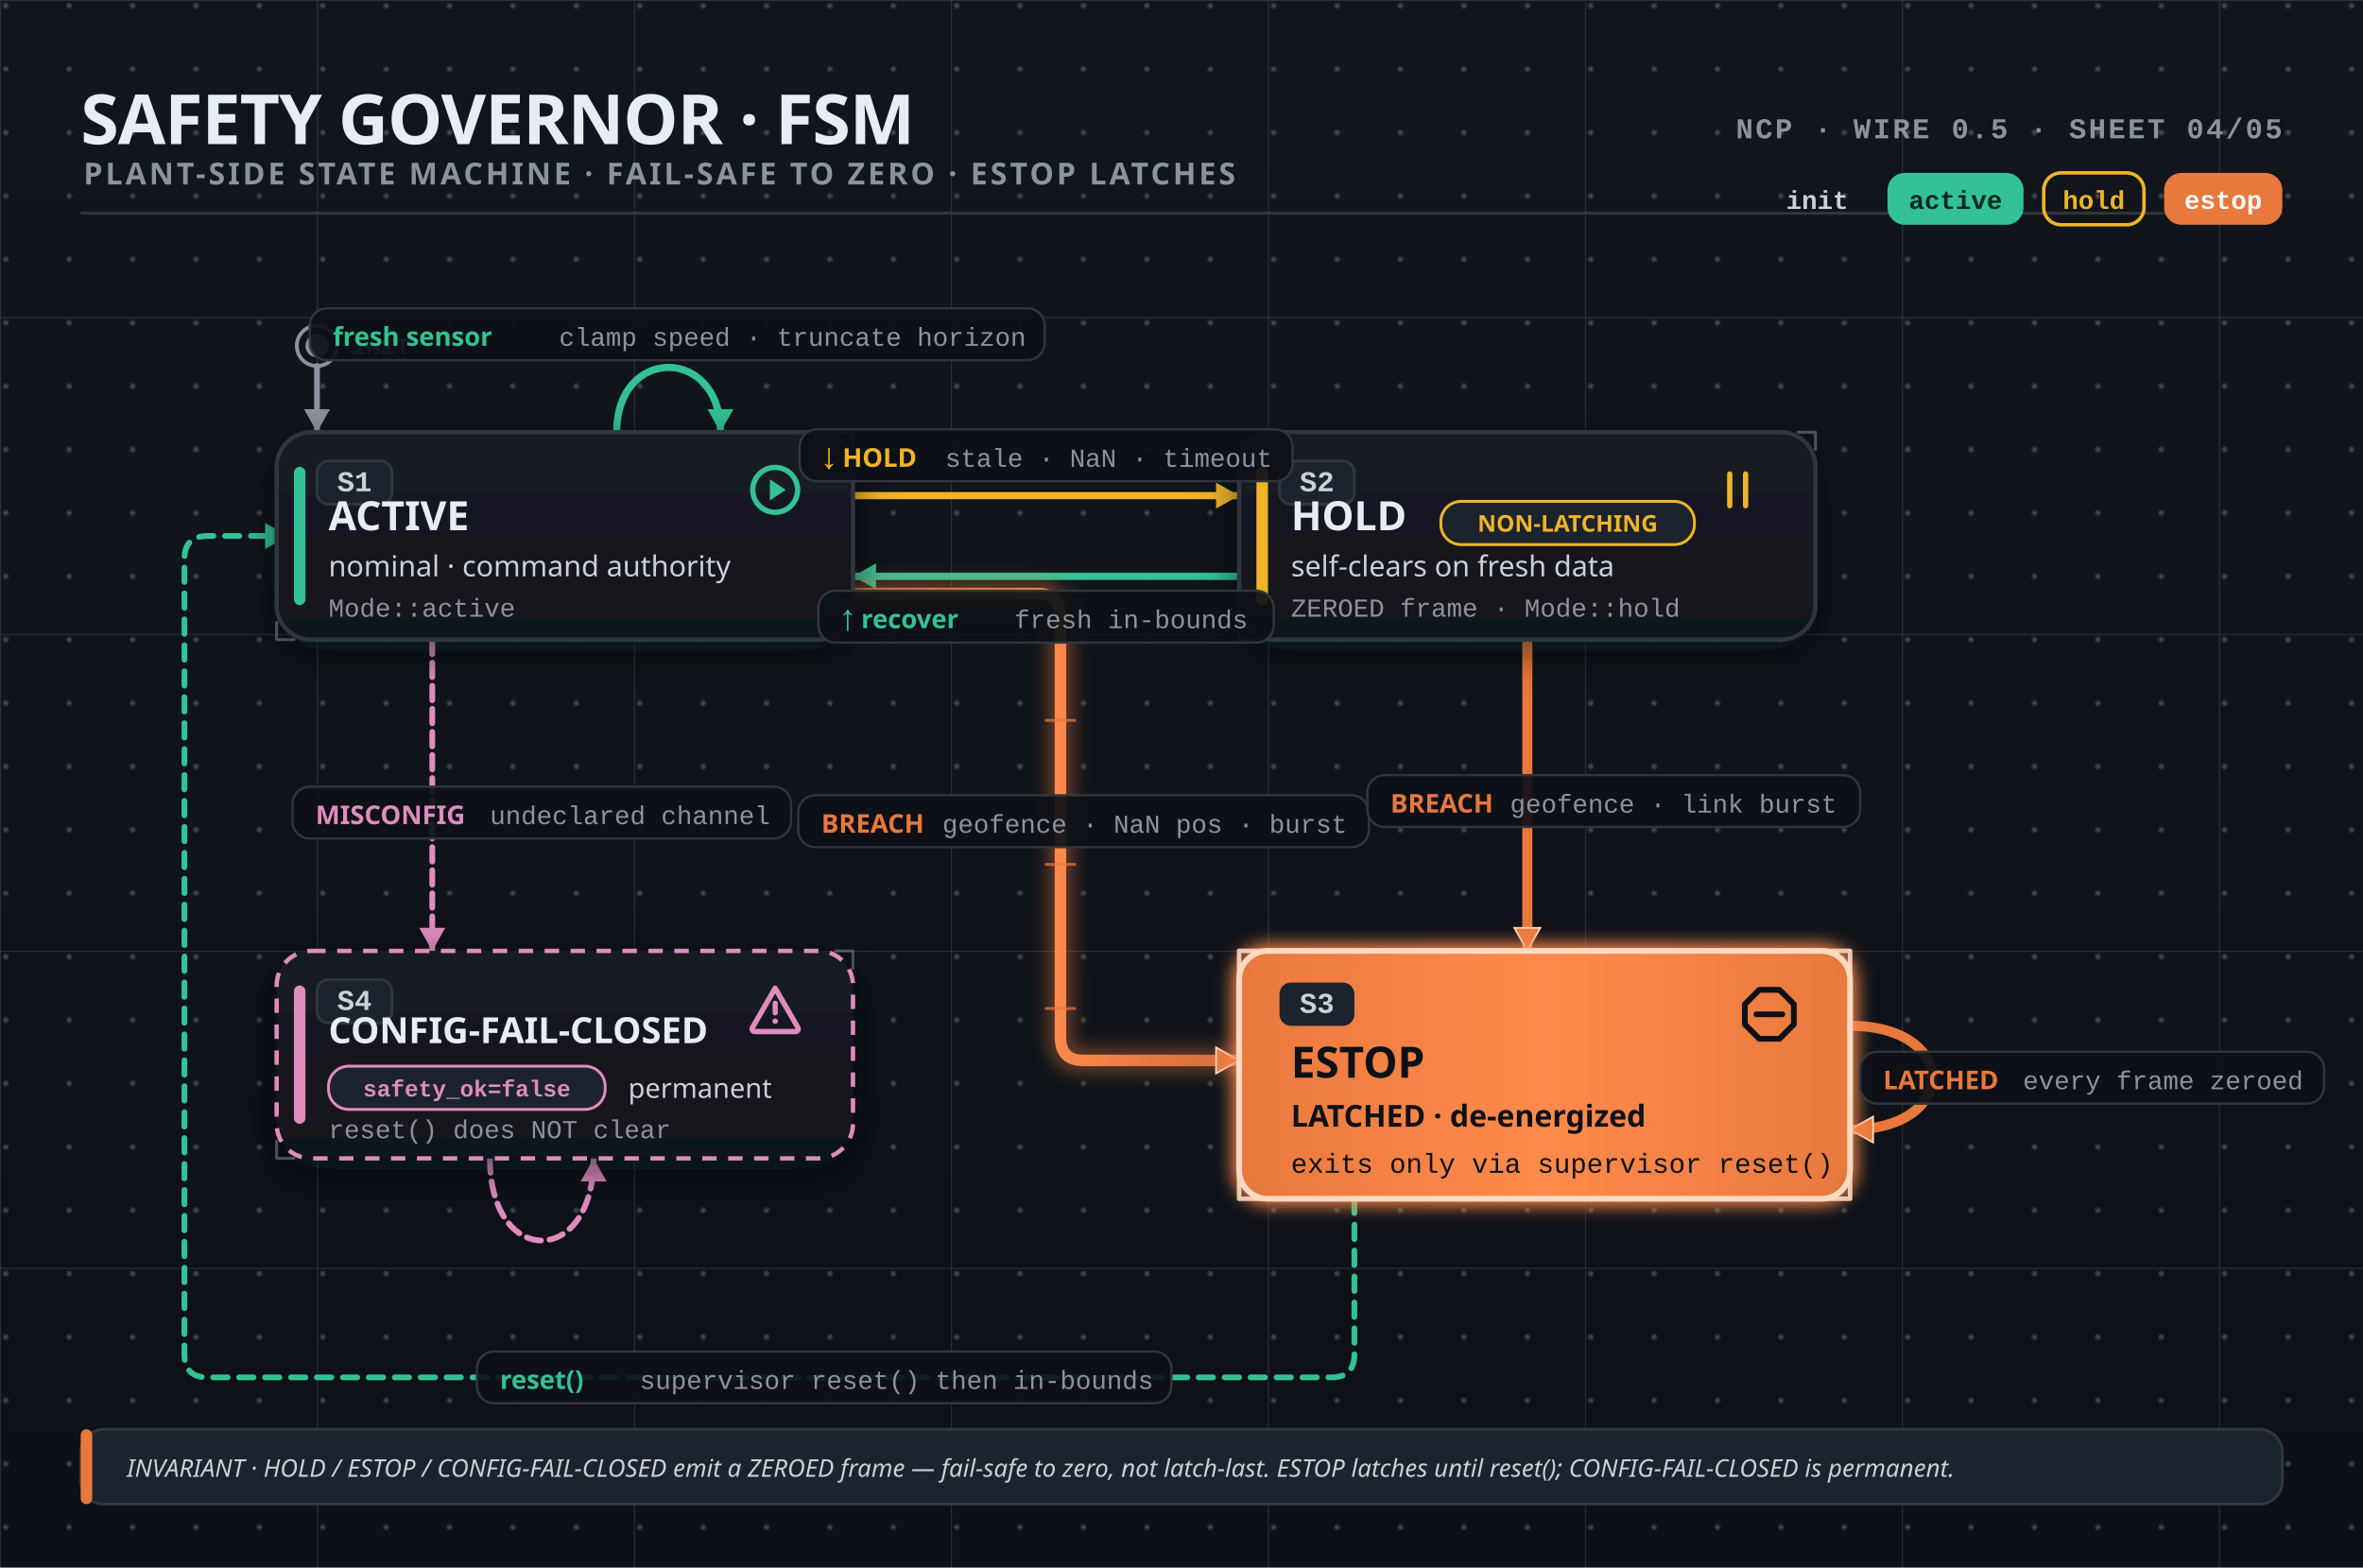
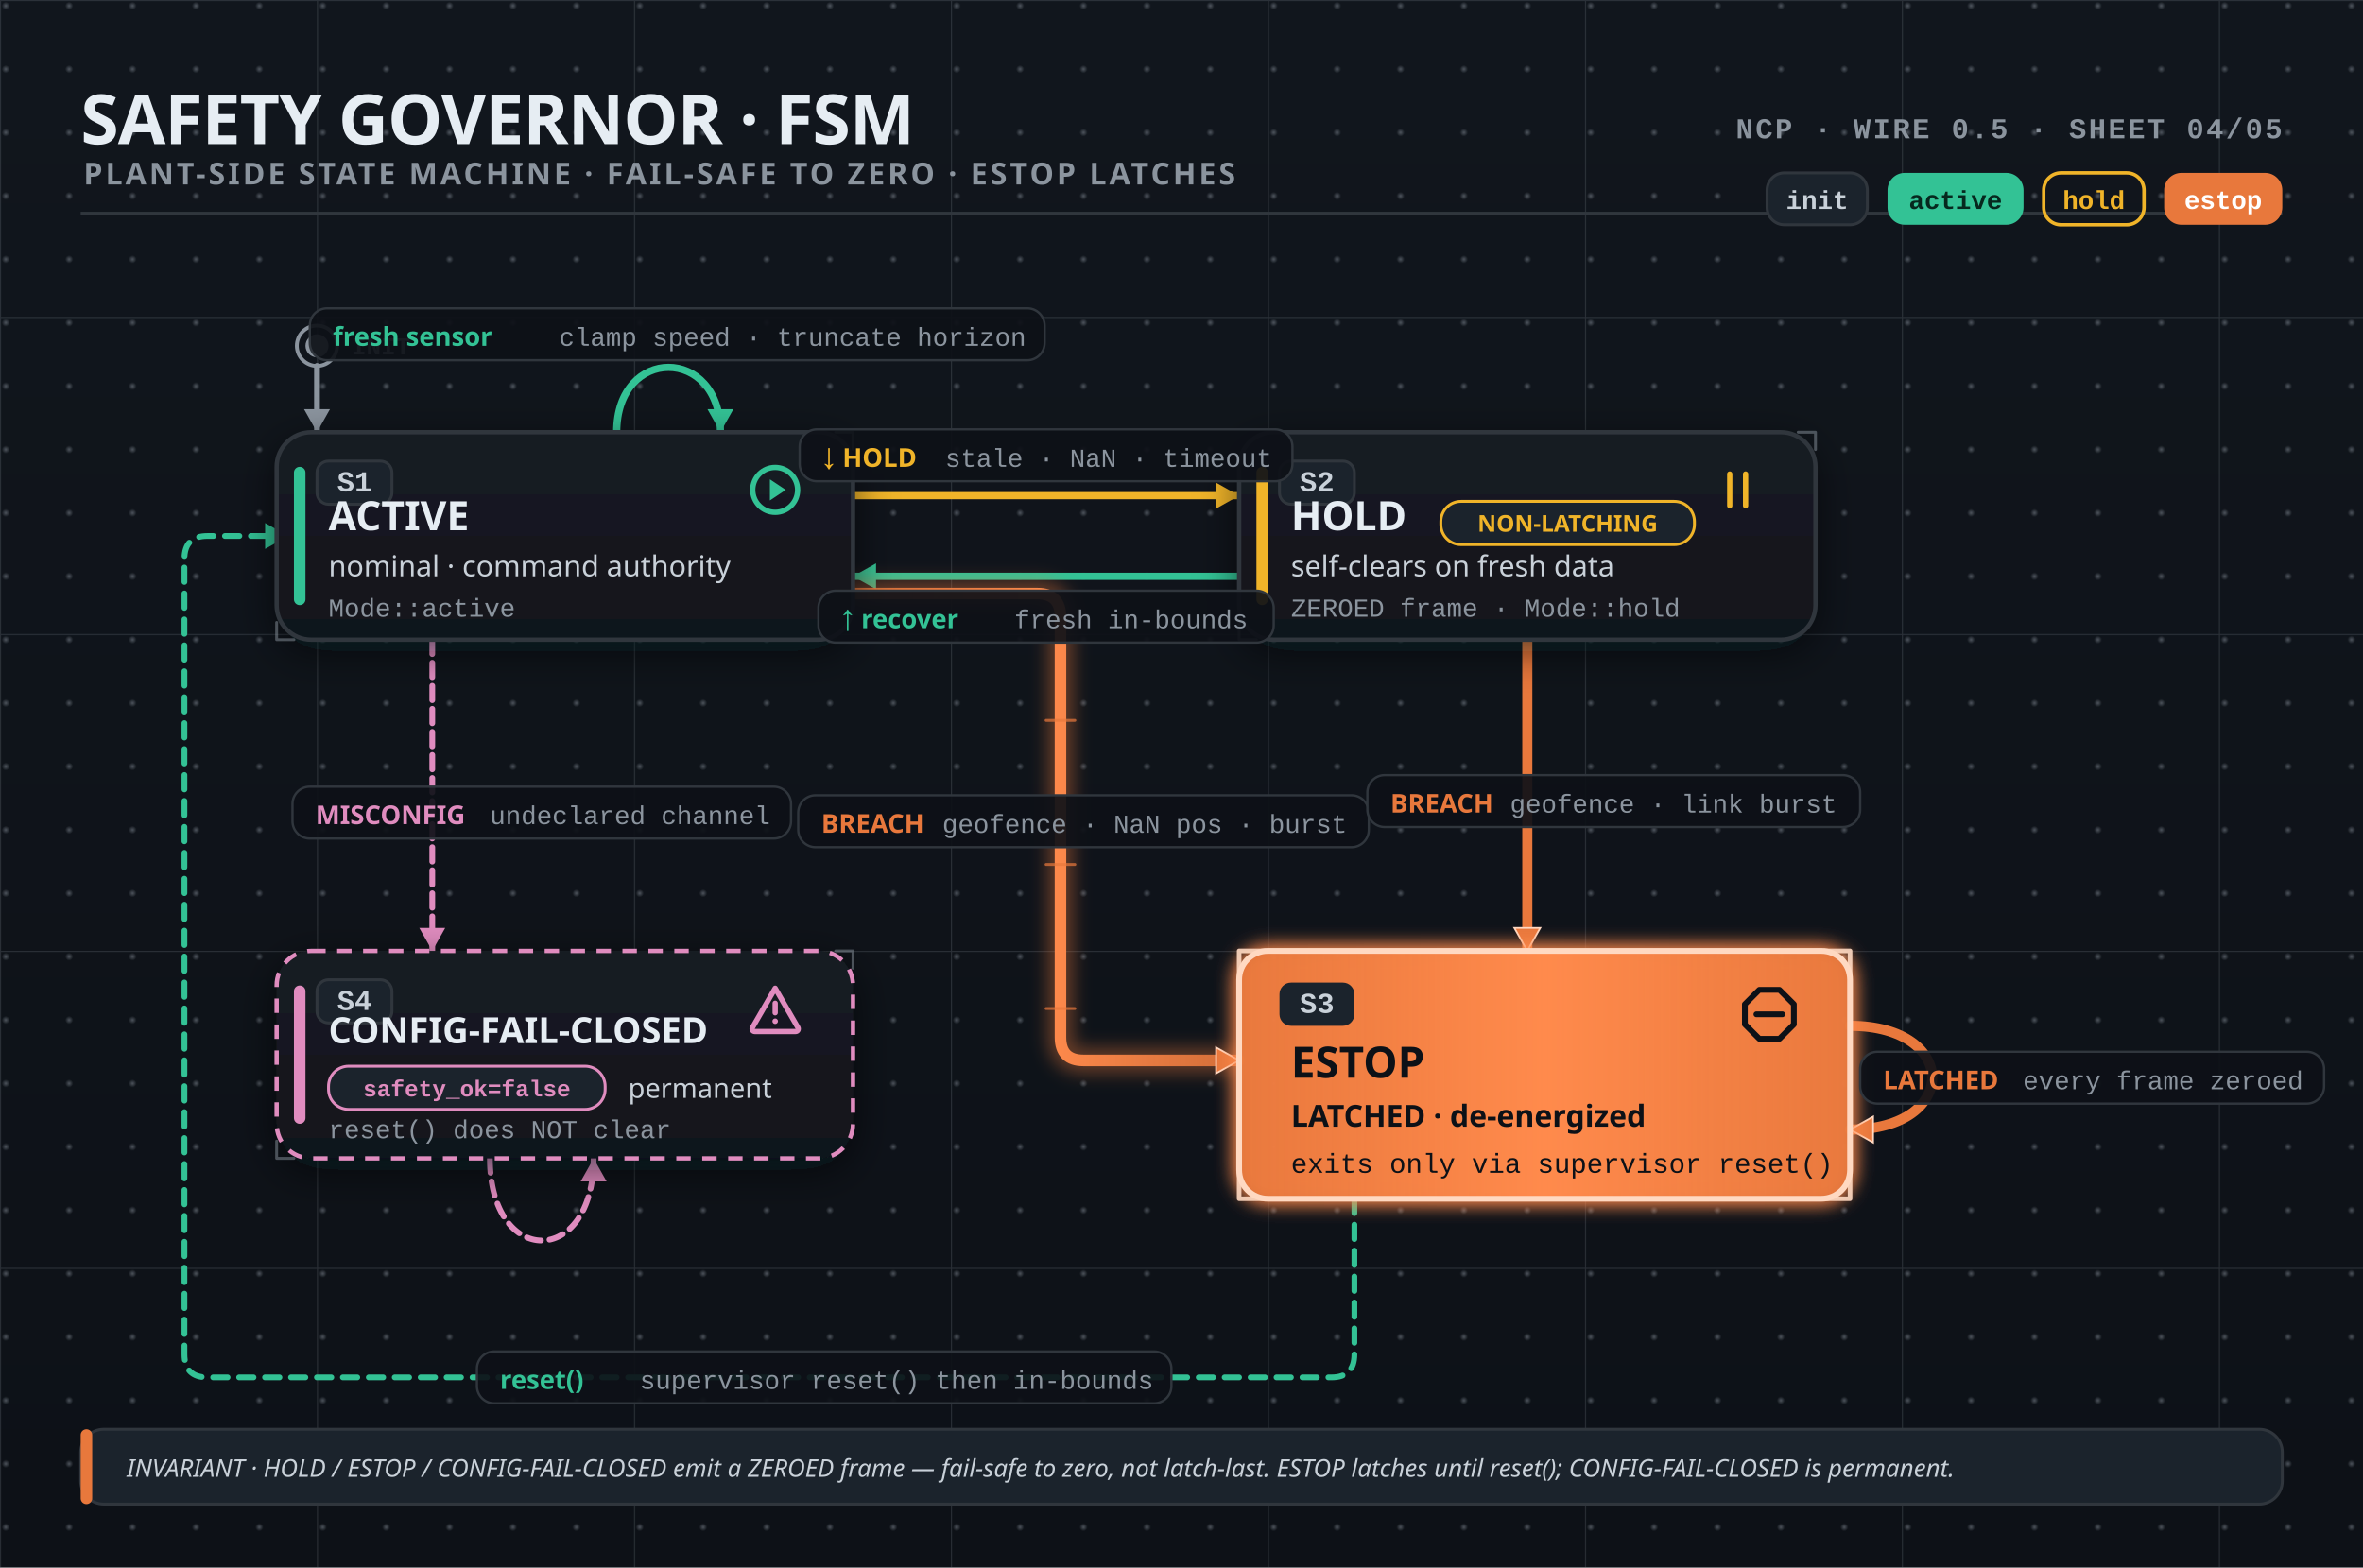
<svg xmlns="http://www.w3.org/2000/svg" width="820" height="544" viewBox="0 0 820 544" font-family="-apple-system, BlinkMacSystemFont, 'Segoe UI', 'Noto Sans', Helvetica, Arial, sans-serif" role="img">
  <defs>
    <linearGradient id="pageBg" x1="0" y1="0" x2="0" y2="1">
      <stop offset="0" stop-color="#11161d" />
      <stop offset="1" stop-color="#0d1117" />
    </linearGradient>
    <linearGradient id="surface" x1="0" y1="0" x2="0" y2="1">
      <stop offset="0" stop-color="#161b22" />
      <stop offset="1" stop-color="#11161d" />
    </linearGradient>
    <linearGradient id="busAction" x1="0" y1="0" x2="1" y2="0">
      <stop offset="0" stop-color="#e8783c" stop-opacity="0.85" />
      <stop offset="0.5" stop-color="#ff8a4c" stop-opacity="1" />
      <stop offset="1" stop-color="#e8783c" stop-opacity="0.85" />
    </linearGradient>
    <linearGradient id="contractHero" x1="0" y1="0" x2="1" y2="1">
      <stop offset="0" stop-color="#a78bfa" />
      <stop offset="1" stop-color="#7c3aed" />
    </linearGradient>
    <radialGradient id="gridDot" cx="0.5" cy="0.5" r="0.5">
      <stop offset="0" stop-color="#8b949e" stop-opacity="0.5" />
      <stop offset="1" stop-color="#8b949e" stop-opacity="0" />
    </radialGradient>
    <pattern id="grid" width="22" height="22" patternUnits="userSpaceOnUse">
      <circle cx="2" cy="2" r="1.4" fill="url(#gridDot)" />
    </pattern>
    <pattern id="gridMajor" width="110" height="110" patternUnits="userSpaceOnUse">
      <path d="M110 0H0V110" fill="none" stroke="#8b949e" stroke-width="0.75" stroke-opacity="0.22" />
    </pattern>
    <filter id="soft" x="-40%" y="-40%" width="180%" height="180%" color-interpolation-filters="sRGB">
      <feDropShadow dx="0" dy="4" stdDeviation="7" flood-color="#05070b" flood-opacity="0.6" />
    </filter>
    <filter id="halo" x="-60%" y="-60%" width="220%" height="220%" color-interpolation-filters="sRGB">
      <feGaussianBlur stdDeviation="3" />
    </filter>
    <filter id="glow" x="-90%" y="-90%" width="280%" height="280%" color-interpolation-filters="sRGB">
      <feGaussianBlur in="SourceGraphic" stdDeviation="3.4" result="b" />
      <feFlood flood-color="#ff8a4c" flood-opacity="0.9" />
      <feComposite in2="b" operator="in" result="g" />
      <feMerge>
        <feMergeNode in="g" />
        <feMergeNode in="g" />
        <feMergeNode in="SourceGraphic" />
      </feMerge>
    </filter>
    <marker id="arrowAction" markerUnits="userSpaceOnUse" markerWidth="12" markerHeight="12" refX="9" refY="5.5" orient="auto">
      <path d="M1,1 L9,5.5 L1,10 Z" fill="#e8783c" />
    </marker>
    <marker id="arrowControl" markerUnits="userSpaceOnUse" markerWidth="12" markerHeight="12" refX="9" refY="5.5" orient="auto">
      <path d="M1,1 L9,5.5 L1,10 Z" fill="#3a9ad9" />
    </marker>
    <marker id="replyControl" markerUnits="userSpaceOnUse" markerWidth="12" markerHeight="12" refX="9" refY="5.5" orient="auto">
      <path d="M2,1.5 L9,5.5 L2,9.5" fill="none" stroke="#3a9ad9" stroke-width="1.7" stroke-linecap="round" stroke-linejoin="round" />
    </marker>
    <marker id="arrowPercep" markerUnits="userSpaceOnUse" markerWidth="12" markerHeight="12" refX="9" refY="5.5" orient="auto">
      <path d="M1,1 L9,5.5 L1,10 Z" fill="#56b4e9" />
    </marker>
    <marker id="tapObserve" markerUnits="userSpaceOnUse" markerWidth="10" markerHeight="10" refX="5" refY="5" orient="auto">
      <circle cx="5" cy="5" r="3.2" fill="none" stroke="#8b949e" stroke-width="1.5" />
    </marker>
    <marker id="arrowContract" markerUnits="userSpaceOnUse" markerWidth="12" markerHeight="12" refX="9" refY="5.5" orient="auto">
      <path d="M1,1 L9,5.5 L1,10 Z" fill="#a78bfa" />
    </marker>
    <marker id="submoduleArrow" markerUnits="userSpaceOnUse" markerWidth="12" markerHeight="12" refX="9" refY="5.5" orient="auto">
      <path d="M2,1.5 L9,5.5 L2,9.5" fill="none" stroke="#8b949e" stroke-width="1.7" stroke-linecap="round" stroke-linejoin="round" />
    </marker>
    <marker id="arrowActive" markerUnits="userSpaceOnUse" markerWidth="12" markerHeight="12" refX="9" refY="5.5" orient="auto">
      <path d="M1,1 L9,5.5 L1,10 Z" fill="#33c295" />
    </marker>
    <marker id="arrowEstop" markerUnits="userSpaceOnUse" markerWidth="12" markerHeight="12" refX="9" refY="5.5" orient="auto">
      <path d="M1,1 L9,5.5 L1,10 Z" fill="#e8783c" stroke="#ffd9c2" stroke-width="0.6" />
    </marker>
    <marker id="arrowHold" markerUnits="userSpaceOnUse" markerWidth="12" markerHeight="12" refX="9" refY="5.5" orient="auto">
      <path d="M1,1 L9,5.5 L1,10 Z" fill="#f0b429" />
    </marker>
    <marker id="arrowMut" markerUnits="userSpaceOnUse" markerWidth="12" markerHeight="12" refX="9" refY="5.5" orient="auto">
      <path d="M1,1 L9,5.5 L1,10 Z" fill="#8b949e" />
    </marker>
    <marker id="arrowConfig" markerUnits="userSpaceOnUse" markerWidth="12" markerHeight="12" refX="9" refY="5.5" orient="auto">
      <path d="M1,1 L9,5.5 L1,10 Z" fill="#e08cbf" />
    </marker>
    <filter id="glowContract" x="-90%" y="-90%" width="280%" height="280%" color-interpolation-filters="sRGB">
      <feGaussianBlur in="SourceGraphic" stdDeviation="3.4" result="b" />
      <feFlood flood-color="#a78bfa" flood-opacity="0.9" />
      <feComposite in2="b" operator="in" result="g" />
      <feMerge>
        <feMergeNode in="g" />
        <feMergeNode in="g" />
        <feMergeNode in="SourceGraphic" />
      </feMerge>
    </filter>
    <filter id="glowActive" x="-90%" y="-90%" width="280%" height="280%" color-interpolation-filters="sRGB">
      <feGaussianBlur in="SourceGraphic" stdDeviation="3.4" result="b" />
      <feFlood flood-color="#33c295" flood-opacity="0.9" />
      <feComposite in2="b" operator="in" result="g" />
      <feMerge>
        <feMergeNode in="g" />
        <feMergeNode in="g" />
        <feMergeNode in="SourceGraphic" />
      </feMerge>
    </filter>
  </defs>
  <rect x="0" y="0" width="820" height="544" rx="0" fill="url(#pageBg)" />
  <rect x="0" y="0" width="820" height="544" rx="0" fill="url(#gridMajor)" />
  <rect x="0" y="0" width="820" height="544" rx="0" fill="url(#grid)" />
  <text x="28" y="50" font-family="-apple-system, BlinkMacSystemFont, 'Segoe UI', 'Noto Sans', Helvetica, Arial, sans-serif" font-size="24" font-weight="800" font-style="normal" fill="#e6edf3" text-anchor="start" letter-spacing="-0.3" text-rendering="geometricPrecision">SAFETY GOVERNOR · FSM</text>
  <text x="29" y="64" font-family="-apple-system, BlinkMacSystemFont, 'Segoe UI', 'Noto Sans', Helvetica, Arial, sans-serif" font-size="10.5" font-weight="600" font-style="normal" fill="#8b949e" text-anchor="start" letter-spacing="1.0" text-rendering="geometricPrecision">PLANT-SIDE STATE MACHINE  ·  FAIL-SAFE TO ZERO  ·  ESTOP LATCHES</text>
  <line x1="28" y1="74" x2="792" y2="74" stroke="#30363d" stroke-width="1" stroke-linecap="butt" />
  <text x="792" y="48" font-family="ui-monospace, SFMono-Regular, 'SF Mono', Menlo, Consolas, 'Liberation Mono', monospace" font-size="10" font-weight="600" font-style="normal" fill="#8b949e" text-anchor="end" letter-spacing="0.8" text-rendering="geometricPrecision">NCP · WIRE 0.5 · SHEET 04/05</text>
  <rect x="751.0" y="60" width="41.0" height="18" rx="6" fill="#e8783c" />
  <text x="771.5" y="72.5" font-family="ui-monospace, SFMono-Regular, 'SF Mono', Menlo, Consolas, 'Liberation Mono', monospace" font-size="9" font-weight="700" font-style="normal" fill="#fff" text-anchor="middle" text-rendering="geometricPrecision">estop</text>
  <rect x="709.2" y="60" width="34.8" height="18" rx="6" fill="none" stroke="#f0b429" stroke-width="1.2" />
  <text x="726.6" y="72.5" font-family="ui-monospace, SFMono-Regular, 'SF Mono', Menlo, Consolas, 'Liberation Mono', monospace" font-size="9" font-weight="700" font-style="normal" fill="#f0b429" text-anchor="middle" text-rendering="geometricPrecision">hold</text>
  <rect x="655.0" y="60" width="47.2" height="18" rx="6" fill="#33c295" />
  <text x="678.6" y="72.5" font-family="ui-monospace, SFMono-Regular, 'SF Mono', Menlo, Consolas, 'Liberation Mono', monospace" font-size="9" font-weight="700" font-style="normal" fill="#06281e" text-anchor="middle" text-rendering="geometricPrecision">active</text>
-   <rect x="613.2" y="60" width="34.8" height="18" rx="6" fill="none" stroke="None" stroke-width="1.2" />
+   <rect x="613.2" y="60" width="34.8" height="18" rx="6" fill="#1b232c" stroke="#30363d" stroke-width="1" />
  <text x="630.6" y="72.5" font-family="ui-monospace, SFMono-Regular, 'SF Mono', Menlo, Consolas, 'Liberation Mono', monospace" font-size="9" font-weight="700" font-style="normal" fill="#c9d1d9" text-anchor="middle" text-rendering="geometricPrecision">init</text>
  <circle cx="110" cy="120" r="4" fill="#8b949e" />
  <circle cx="110" cy="120" r="7" fill="none" stroke="#8b949e" stroke-width="1.3" />
  <text x="122" y="123" font-family="ui-monospace, SFMono-Regular, 'SF Mono', Menlo, Consolas, 'Liberation Mono', monospace" font-size="8.5" font-weight="700" font-style="normal" fill="#8b949e" text-anchor="start" text-rendering="geometricPrecision">INIT</text>
  <line x1="110" y1="127" x2="110" y2="150" stroke="#8b949e" stroke-width="2" stroke-linecap="round" marker-end="url(#arrowMut)" />
  <path d="M214,150 C214,120 250,120 250,150" fill="none" stroke="#33c295" stroke-width="2.5" stroke-linecap="round" stroke-linejoin="round" marker-end="url(#arrowActive)" />
  <path d="M296,172 L430,172" fill="none" stroke="#f0b429" stroke-width="2.5" stroke-linecap="round" stroke-linejoin="round" marker-end="url(#arrowHold)" />
  <path d="M430,200 L296,200" fill="none" stroke="#33c295" stroke-width="2.5" stroke-linecap="round" stroke-linejoin="round" marker-end="url(#arrowActive)" />
  <path d="M296,206 L360,206 Q368,206 368,214 L368,360 Q368,368 376,368 L430,368" fill="none" stroke="#e8783c" stroke-width="9" stroke-linecap="round" stroke-linejoin="round" stroke-opacity="0.4" filter="url(#halo)" />
  <path d="M296,206 L360,206 Q368,206 368,214 L368,360 Q368,368 376,368 L430,368" fill="none" stroke="url(#busAction)" stroke-width="4" stroke-linecap="round" stroke-linejoin="round" marker-end="url(#arrowEstop)" />
  <line x1="363" y1="250" x2="373" y2="250" stroke="#e8783c" stroke-width="1" stroke-linecap="round" stroke-opacity="0.7" />
  <line x1="363" y1="300" x2="373" y2="300" stroke="#e8783c" stroke-width="1" stroke-linecap="round" stroke-opacity="0.7" />
  <line x1="363" y1="350" x2="373" y2="350" stroke="#e8783c" stroke-width="1" stroke-linecap="round" stroke-opacity="0.7" />
  <path d="M530,222 L530,330" fill="none" stroke="#e8783c" stroke-width="3.5" stroke-linecap="round" stroke-linejoin="round" marker-end="url(#arrowEstop)" />
  <path d="M642,356 C680,356 680,392 642,392" fill="none" stroke="#e8783c" stroke-width="3.5" stroke-linecap="round" stroke-linejoin="round" marker-end="url(#arrowEstop)" />
  <path d="M470,416 L470,470 Q470,478 462,478 L72,478 Q64,478 64,470 L64,194 Q64,186 72,186 L100,186" fill="none" stroke="#33c295" stroke-width="2" stroke-linecap="round" stroke-linejoin="round" stroke-dasharray="5 4" marker-end="url(#arrowActive)" />
  <path d="M150,222 L150,330" fill="none" stroke="#e08cbf" stroke-width="2" stroke-linecap="round" stroke-linejoin="round" stroke-dasharray="5 3" marker-end="url(#arrowConfig)" />
  <path d="M170,402 C170,440 206,440 206,402" fill="none" stroke="#e08cbf" stroke-width="2" stroke-linecap="round" stroke-linejoin="round" stroke-dasharray="5 3" marker-end="url(#arrowConfig)" />
  <rect x="96" y="150" width="200" height="72" rx="12" fill="url(#surface)" filter="url(#soft)" />
  <rect x="96" y="150" width="200" height="72" rx="12" fill="none" stroke="#30363d" stroke-width="1.5" />
  <rect x="102" y="162" width="4" height="48" rx="2" fill="#33c295" />
  <path d="M290,150 L296,150 L296,156" fill="none" stroke="#8b949e" stroke-width="1" stroke-linecap="round" stroke-linejoin="round" stroke-opacity="0.5" />
  <path d="M96,216 L96,222 L102,222" fill="none" stroke="#8b949e" stroke-width="1" stroke-linecap="round" stroke-linejoin="round" stroke-opacity="0.5" />
  <rect x="110" y="160" width="26" height="15" rx="4" fill="#1b232c" stroke="#30363d" stroke-width="1" />
  <text x="123" y="170.5" font-family="ui-monospace, SFMono-Regular, 'SF Mono', Menlo, Consolas, 'Liberation Mono', monospace" font-size="10" font-weight="700" font-style="normal" fill="#c9d1d9" text-anchor="middle" text-rendering="geometricPrecision">S1</text>
  <g transform="translate(258,159) scale(0.9167)" fill="none" stroke="#33c295" stroke-width="2" stroke-linecap="round" stroke-linejoin="round">
    <circle cx="12" cy="12" r="8.5" />
    <path d="M10 8 L16 12 L10 16 Z" fill="#33c295" stroke="none" />
  </g>
  <text x="114" y="184" font-family="-apple-system, BlinkMacSystemFont, 'Segoe UI', 'Noto Sans', Helvetica, Arial, sans-serif" font-size="14" font-weight="700" font-style="normal" fill="#e6edf3" text-anchor="start" text-rendering="geometricPrecision">ACTIVE</text>
  <text x="114" y="200" font-family="-apple-system, BlinkMacSystemFont, 'Segoe UI', 'Noto Sans', Helvetica, Arial, sans-serif" font-size="10" font-weight="500" font-style="normal" fill="#c9d1d9" text-anchor="start" text-rendering="geometricPrecision">nominal · command authority</text>
  <text x="114" y="214" font-family="ui-monospace, SFMono-Regular, 'SF Mono', Menlo, Consolas, 'Liberation Mono', monospace" font-size="9" font-weight="500" font-style="normal" fill="#8b949e" text-anchor="start" text-rendering="geometricPrecision">Mode::active</text>
  <rect x="430" y="150" width="200" height="72" rx="12" fill="url(#surface)" filter="url(#soft)" />
  <rect x="430" y="150" width="200" height="72" rx="12" fill="none" stroke="#30363d" stroke-width="1.5" />
  <rect x="436" y="162" width="4" height="48" rx="2" fill="#f0b429" />
  <path d="M624,150 L630,150 L630,156" fill="none" stroke="#8b949e" stroke-width="1" stroke-linecap="round" stroke-linejoin="round" stroke-opacity="0.5" />
  <path d="M430,216 L430,222 L436,222" fill="none" stroke="#8b949e" stroke-width="1" stroke-linecap="round" stroke-linejoin="round" stroke-opacity="0.5" />
  <rect x="444" y="160" width="26" height="15" rx="4" fill="#1b232c" stroke="#30363d" stroke-width="1" />
  <text x="457" y="170.5" font-family="ui-monospace, SFMono-Regular, 'SF Mono', Menlo, Consolas, 'Liberation Mono', monospace" font-size="10" font-weight="700" font-style="normal" fill="#c9d1d9" text-anchor="middle" text-rendering="geometricPrecision">S2</text>
  <g transform="translate(592,159) scale(0.9167)" fill="none" stroke="#f0b429" stroke-width="2" stroke-linecap="round" stroke-linejoin="round">
    <path d="M9 6v12M15 6v12" />
  </g>
  <text x="448" y="184" font-family="-apple-system, BlinkMacSystemFont, 'Segoe UI', 'Noto Sans', Helvetica, Arial, sans-serif" font-size="14" font-weight="700" font-style="normal" fill="#e6edf3" text-anchor="start" text-rendering="geometricPrecision">HOLD</text>
  <rect x="500" y="174" width="88" height="15" rx="7" fill="#1b232c" stroke="#f0b429" stroke-width="1" />
  <text x="544" y="184.5" font-family="-apple-system, BlinkMacSystemFont, 'Segoe UI', 'Noto Sans', Helvetica, Arial, sans-serif" font-size="8" font-weight="700" font-style="normal" fill="#f0b429" text-anchor="middle" text-rendering="geometricPrecision">NON-LATCHING</text>
  <text x="448" y="200" font-family="-apple-system, BlinkMacSystemFont, 'Segoe UI', 'Noto Sans', Helvetica, Arial, sans-serif" font-size="10" font-weight="500" font-style="normal" fill="#c9d1d9" text-anchor="start" text-rendering="geometricPrecision">self-clears on fresh data</text>
  <text x="448" y="214" font-family="ui-monospace, SFMono-Regular, 'SF Mono', Menlo, Consolas, 'Liberation Mono', monospace" font-size="9" font-weight="500" font-style="normal" fill="#8b949e" text-anchor="start" text-rendering="geometricPrecision">ZEROED frame · Mode::hold</text>
  <rect x="96" y="330" width="200" height="72" rx="12" fill="url(#surface)" filter="url(#soft)" />
  <rect x="96" y="330" width="200" height="72" rx="12" fill="none" stroke="#e08cbf" stroke-width="1.5" stroke-dasharray="5 4" fill-opacity="0.7" />
  <rect x="102" y="342" width="4" height="48" rx="2" fill="#e08cbf" />
  <path d="M290,330 L296,330 L296,336" fill="none" stroke="#8b949e" stroke-width="1" stroke-linecap="round" stroke-linejoin="round" stroke-opacity="0.5" />
  <path d="M96,396 L96,402 L102,402" fill="none" stroke="#8b949e" stroke-width="1" stroke-linecap="round" stroke-linejoin="round" stroke-opacity="0.5" />
  <rect x="110" y="340" width="26" height="15" rx="4" fill="#1b232c" stroke="#30363d" stroke-width="1" />
  <text x="123" y="350.5" font-family="ui-monospace, SFMono-Regular, 'SF Mono', Menlo, Consolas, 'Liberation Mono', monospace" font-size="10" font-weight="700" font-style="normal" fill="#c9d1d9" text-anchor="middle" text-rendering="geometricPrecision">S4</text>
  <g transform="translate(258,339) scale(0.9167)" fill="none" stroke="#e08cbf" stroke-width="2" stroke-linecap="round" stroke-linejoin="round">
    <path d="M12 4.3 20.6 19.2a1 1 0 0 1-0.87 1.5H4.27a1 1 0 0 1-0.87-1.5L12 4.3Z" />
    <path d="M12 10v3.6" />
    <circle cx="12" cy="16.8" r="1.05" fill="#e08cbf" stroke="none" />
  </g>
  <text x="114" y="362" font-family="-apple-system, BlinkMacSystemFont, 'Segoe UI', 'Noto Sans', Helvetica, Arial, sans-serif" font-size="12.5" font-weight="700" font-style="normal" fill="#e6edf3" text-anchor="start" text-rendering="geometricPrecision">CONFIG-FAIL-CLOSED</text>
  <rect x="114" y="370" width="96" height="15" rx="7" fill="#1b232c" stroke="#e08cbf" stroke-width="1" />
  <text x="162" y="380.5" font-family="ui-monospace, SFMono-Regular, 'SF Mono', Menlo, Consolas, 'Liberation Mono', monospace" font-size="8" font-weight="700" font-style="normal" fill="#e08cbf" text-anchor="middle" text-rendering="geometricPrecision">safety_ok=false</text>
  <text x="218" y="381" font-family="-apple-system, BlinkMacSystemFont, 'Segoe UI', 'Noto Sans', Helvetica, Arial, sans-serif" font-size="9.5" font-weight="500" font-style="normal" fill="#c9d1d9" text-anchor="start" text-rendering="geometricPrecision">permanent</text>
  <text x="114" y="395" font-family="ui-monospace, SFMono-Regular, 'SF Mono', Menlo, Consolas, 'Liberation Mono', monospace" font-size="9" font-weight="500" font-style="normal" fill="#8b949e" text-anchor="start" text-rendering="geometricPrecision">reset() does NOT clear</text>
  <rect x="430" y="330" width="212" height="86" rx="10" fill="url(#busAction)" stroke="#ffd9c2" stroke-width="2" filter="url(#glow)" />
  <path d="M439,330 L430,330 L430,339" fill="none" stroke="#ffd9c2" stroke-width="1.6" stroke-linecap="round" stroke-linejoin="round" stroke-opacity="0.9" />
  <path d="M633,330 L642,330 L642,339" fill="none" stroke="#ffd9c2" stroke-width="1.6" stroke-linecap="round" stroke-linejoin="round" stroke-opacity="0.9" />
  <path d="M439,416 L430,416 L430,407" fill="none" stroke="#ffd9c2" stroke-width="1.6" stroke-linecap="round" stroke-linejoin="round" stroke-opacity="0.9" />
  <path d="M633,416 L642,416 L642,407" fill="none" stroke="#ffd9c2" stroke-width="1.6" stroke-linecap="round" stroke-linejoin="round" stroke-opacity="0.9" />
  <rect x="444" y="341" width="26" height="15" rx="4" fill="#1b232c" />
  <text x="457" y="351.5" font-family="ui-monospace, SFMono-Regular, 'SF Mono', Menlo, Consolas, 'Liberation Mono', monospace" font-size="10" font-weight="700" font-style="normal" fill="#c9d1d9" text-anchor="middle" text-rendering="geometricPrecision">S3</text>
  <g transform="translate(602,340) scale(1)" fill="none" stroke="#0d1117" stroke-width="2" stroke-linecap="round" stroke-linejoin="round">
    <path d="M8.5 3.5 H15.5 L20.5 8.5 V15.5 L15.5 20.5 H8.5 L3.5 15.5 V8.5 Z" />
    <path d="M7.5 12 H16.5" />
  </g>
  <text x="448" y="374" font-family="-apple-system, BlinkMacSystemFont, 'Segoe UI', 'Noto Sans', Helvetica, Arial, sans-serif" font-size="15" font-weight="800" font-style="normal" fill="#0d1117" text-anchor="start" text-rendering="geometricPrecision">ESTOP</text>
  <text x="448" y="391" font-family="-apple-system, BlinkMacSystemFont, 'Segoe UI', 'Noto Sans', Helvetica, Arial, sans-serif" font-size="10.5" font-weight="600" font-style="normal" fill="#0d1117" text-anchor="start" text-rendering="geometricPrecision">LATCHED · de-energized</text>
  <text x="448" y="407" font-family="ui-monospace, SFMono-Regular, 'SF Mono', Menlo, Consolas, 'Liberation Mono', monospace" font-size="9.5" font-weight="500" font-style="normal" fill="#0d1117" text-anchor="start" text-rendering="geometricPrecision">exits only via supervisor reset()</text>
  <rect x="107.5" y="107" width="255" height="18" rx="6" fill="#0d1117" stroke="#30363d" stroke-width="0.8" fill-opacity="0.92" />
  <text x="115.5" y="120" font-family="-apple-system, BlinkMacSystemFont, 'Segoe UI', 'Noto Sans', Helvetica, Arial, sans-serif" font-size="9" font-weight="700" font-style="normal" fill="#33c295" text-anchor="start" text-rendering="geometricPrecision">fresh sensor</text>
  <text x="194" y="120" font-family="ui-monospace, SFMono-Regular, 'SF Mono', Menlo, Consolas, 'Liberation Mono', monospace" font-size="9" font-weight="500" font-style="normal" fill="#8b949e" text-anchor="start" text-rendering="geometricPrecision">clamp speed · truncate horizon</text>
  <rect x="277.5" y="149" width="171" height="18" rx="6" fill="#0d1117" stroke="#30363d" stroke-width="0.8" fill-opacity="0.92" />
  <text x="285.5" y="162" font-family="-apple-system, BlinkMacSystemFont, 'Segoe UI', 'Noto Sans', Helvetica, Arial, sans-serif" font-size="9" font-weight="700" font-style="normal" fill="#f0b429" text-anchor="start" text-rendering="geometricPrecision">↓ HOLD</text>
  <text x="328" y="162" font-family="ui-monospace, SFMono-Regular, 'SF Mono', Menlo, Consolas, 'Liberation Mono', monospace" font-size="9" font-weight="500" font-style="normal" fill="#8b949e" text-anchor="start" text-rendering="geometricPrecision">stale · NaN · timeout</text>
  <rect x="284.0" y="205" width="158" height="18" rx="6" fill="#0d1117" stroke="#30363d" stroke-width="0.8" fill-opacity="0.92" />
  <text x="292.0" y="218" font-family="-apple-system, BlinkMacSystemFont, 'Segoe UI', 'Noto Sans', Helvetica, Arial, sans-serif" font-size="9" font-weight="700" font-style="normal" fill="#33c295" text-anchor="start" text-rendering="geometricPrecision">↑ recover</text>
  <text x="352" y="218" font-family="ui-monospace, SFMono-Regular, 'SF Mono', Menlo, Consolas, 'Liberation Mono', monospace" font-size="9" font-weight="500" font-style="normal" fill="#8b949e" text-anchor="start" text-rendering="geometricPrecision">fresh in-bounds</text>
  <rect x="277.0" y="276" width="198" height="18" rx="6" fill="#0d1117" stroke="#30363d" stroke-width="0.8" fill-opacity="0.92" />
  <text x="285.0" y="289" font-family="-apple-system, BlinkMacSystemFont, 'Segoe UI', 'Noto Sans', Helvetica, Arial, sans-serif" font-size="9" font-weight="700" font-style="normal" fill="#e8783c" text-anchor="start" text-rendering="geometricPrecision">BREACH</text>
  <text x="327" y="289" font-family="ui-monospace, SFMono-Regular, 'SF Mono', Menlo, Consolas, 'Liberation Mono', monospace" font-size="9" font-weight="500" font-style="normal" fill="#8b949e" text-anchor="start" text-rendering="geometricPrecision">geofence · NaN pos · burst</text>
  <rect x="474.5" y="269" width="171" height="18" rx="6" fill="#0d1117" stroke="#30363d" stroke-width="0.8" fill-opacity="0.92" />
  <text x="482.5" y="282" font-family="-apple-system, BlinkMacSystemFont, 'Segoe UI', 'Noto Sans', Helvetica, Arial, sans-serif" font-size="9" font-weight="700" font-style="normal" fill="#e8783c" text-anchor="start" text-rendering="geometricPrecision">BREACH</text>
  <text x="524" y="282" font-family="ui-monospace, SFMono-Regular, 'SF Mono', Menlo, Consolas, 'Liberation Mono', monospace" font-size="9" font-weight="500" font-style="normal" fill="#8b949e" text-anchor="start" text-rendering="geometricPrecision">geofence · link burst</text>
  <rect x="645.5" y="365" width="161" height="18" rx="6" fill="#0d1117" stroke="#30363d" stroke-width="0.8" fill-opacity="0.92" />
  <text x="653.5" y="378" font-family="-apple-system, BlinkMacSystemFont, 'Segoe UI', 'Noto Sans', Helvetica, Arial, sans-serif" font-size="9" font-weight="700" font-style="normal" fill="#e8783c" text-anchor="start" text-rendering="geometricPrecision">LATCHED</text>
  <text x="702" y="378" font-family="ui-monospace, SFMono-Regular, 'SF Mono', Menlo, Consolas, 'Liberation Mono', monospace" font-size="9" font-weight="500" font-style="normal" fill="#8b949e" text-anchor="start" text-rendering="geometricPrecision">every frame zeroed</text>
  <rect x="165.5" y="469" width="241" height="18" rx="6" fill="#0d1117" stroke="#30363d" stroke-width="0.8" fill-opacity="0.92" />
  <text x="173.5" y="482" font-family="-apple-system, BlinkMacSystemFont, 'Segoe UI', 'Noto Sans', Helvetica, Arial, sans-serif" font-size="9" font-weight="700" font-style="normal" fill="#33c295" text-anchor="start" text-rendering="geometricPrecision">reset()</text>
  <text x="222" y="482" font-family="ui-monospace, SFMono-Regular, 'SF Mono', Menlo, Consolas, 'Liberation Mono', monospace" font-size="9" font-weight="500" font-style="normal" fill="#8b949e" text-anchor="start" text-rendering="geometricPrecision">supervisor reset() then in-bounds</text>
  <rect x="101.5" y="273" width="173" height="18" rx="6" fill="#0d1117" stroke="#30363d" stroke-width="0.8" fill-opacity="0.92" />
  <text x="109.5" y="286" font-family="-apple-system, BlinkMacSystemFont, 'Segoe UI', 'Noto Sans', Helvetica, Arial, sans-serif" font-size="9" font-weight="700" font-style="normal" fill="#e08cbf" text-anchor="start" text-rendering="geometricPrecision">MISCONFIG</text>
  <text x="170" y="286" font-family="ui-monospace, SFMono-Regular, 'SF Mono', Menlo, Consolas, 'Liberation Mono', monospace" font-size="9" font-weight="500" font-style="normal" fill="#8b949e" text-anchor="start" text-rendering="geometricPrecision">undeclared channel</text>
  <rect x="28" y="496" width="764" height="26" rx="8" fill="#1b232c" stroke="#30363d" stroke-width="1" />
  <rect x="28" y="496" width="4" height="26" rx="2" fill="#e8783c" />
  <text x="44" y="512.5" font-family="-apple-system, BlinkMacSystemFont, 'Segoe UI', 'Noto Sans', Helvetica, Arial, sans-serif" font-size="8.5" font-weight="500" font-style="italic" fill="#c9d1d9" text-anchor="start" text-rendering="geometricPrecision">INVARIANT · HOLD / ESTOP / CONFIG-FAIL-CLOSED emit a ZEROED frame — fail-safe to zero, not latch-last.  ESTOP latches until reset(); CONFIG-FAIL-CLOSED is permanent.</text>
</svg>
